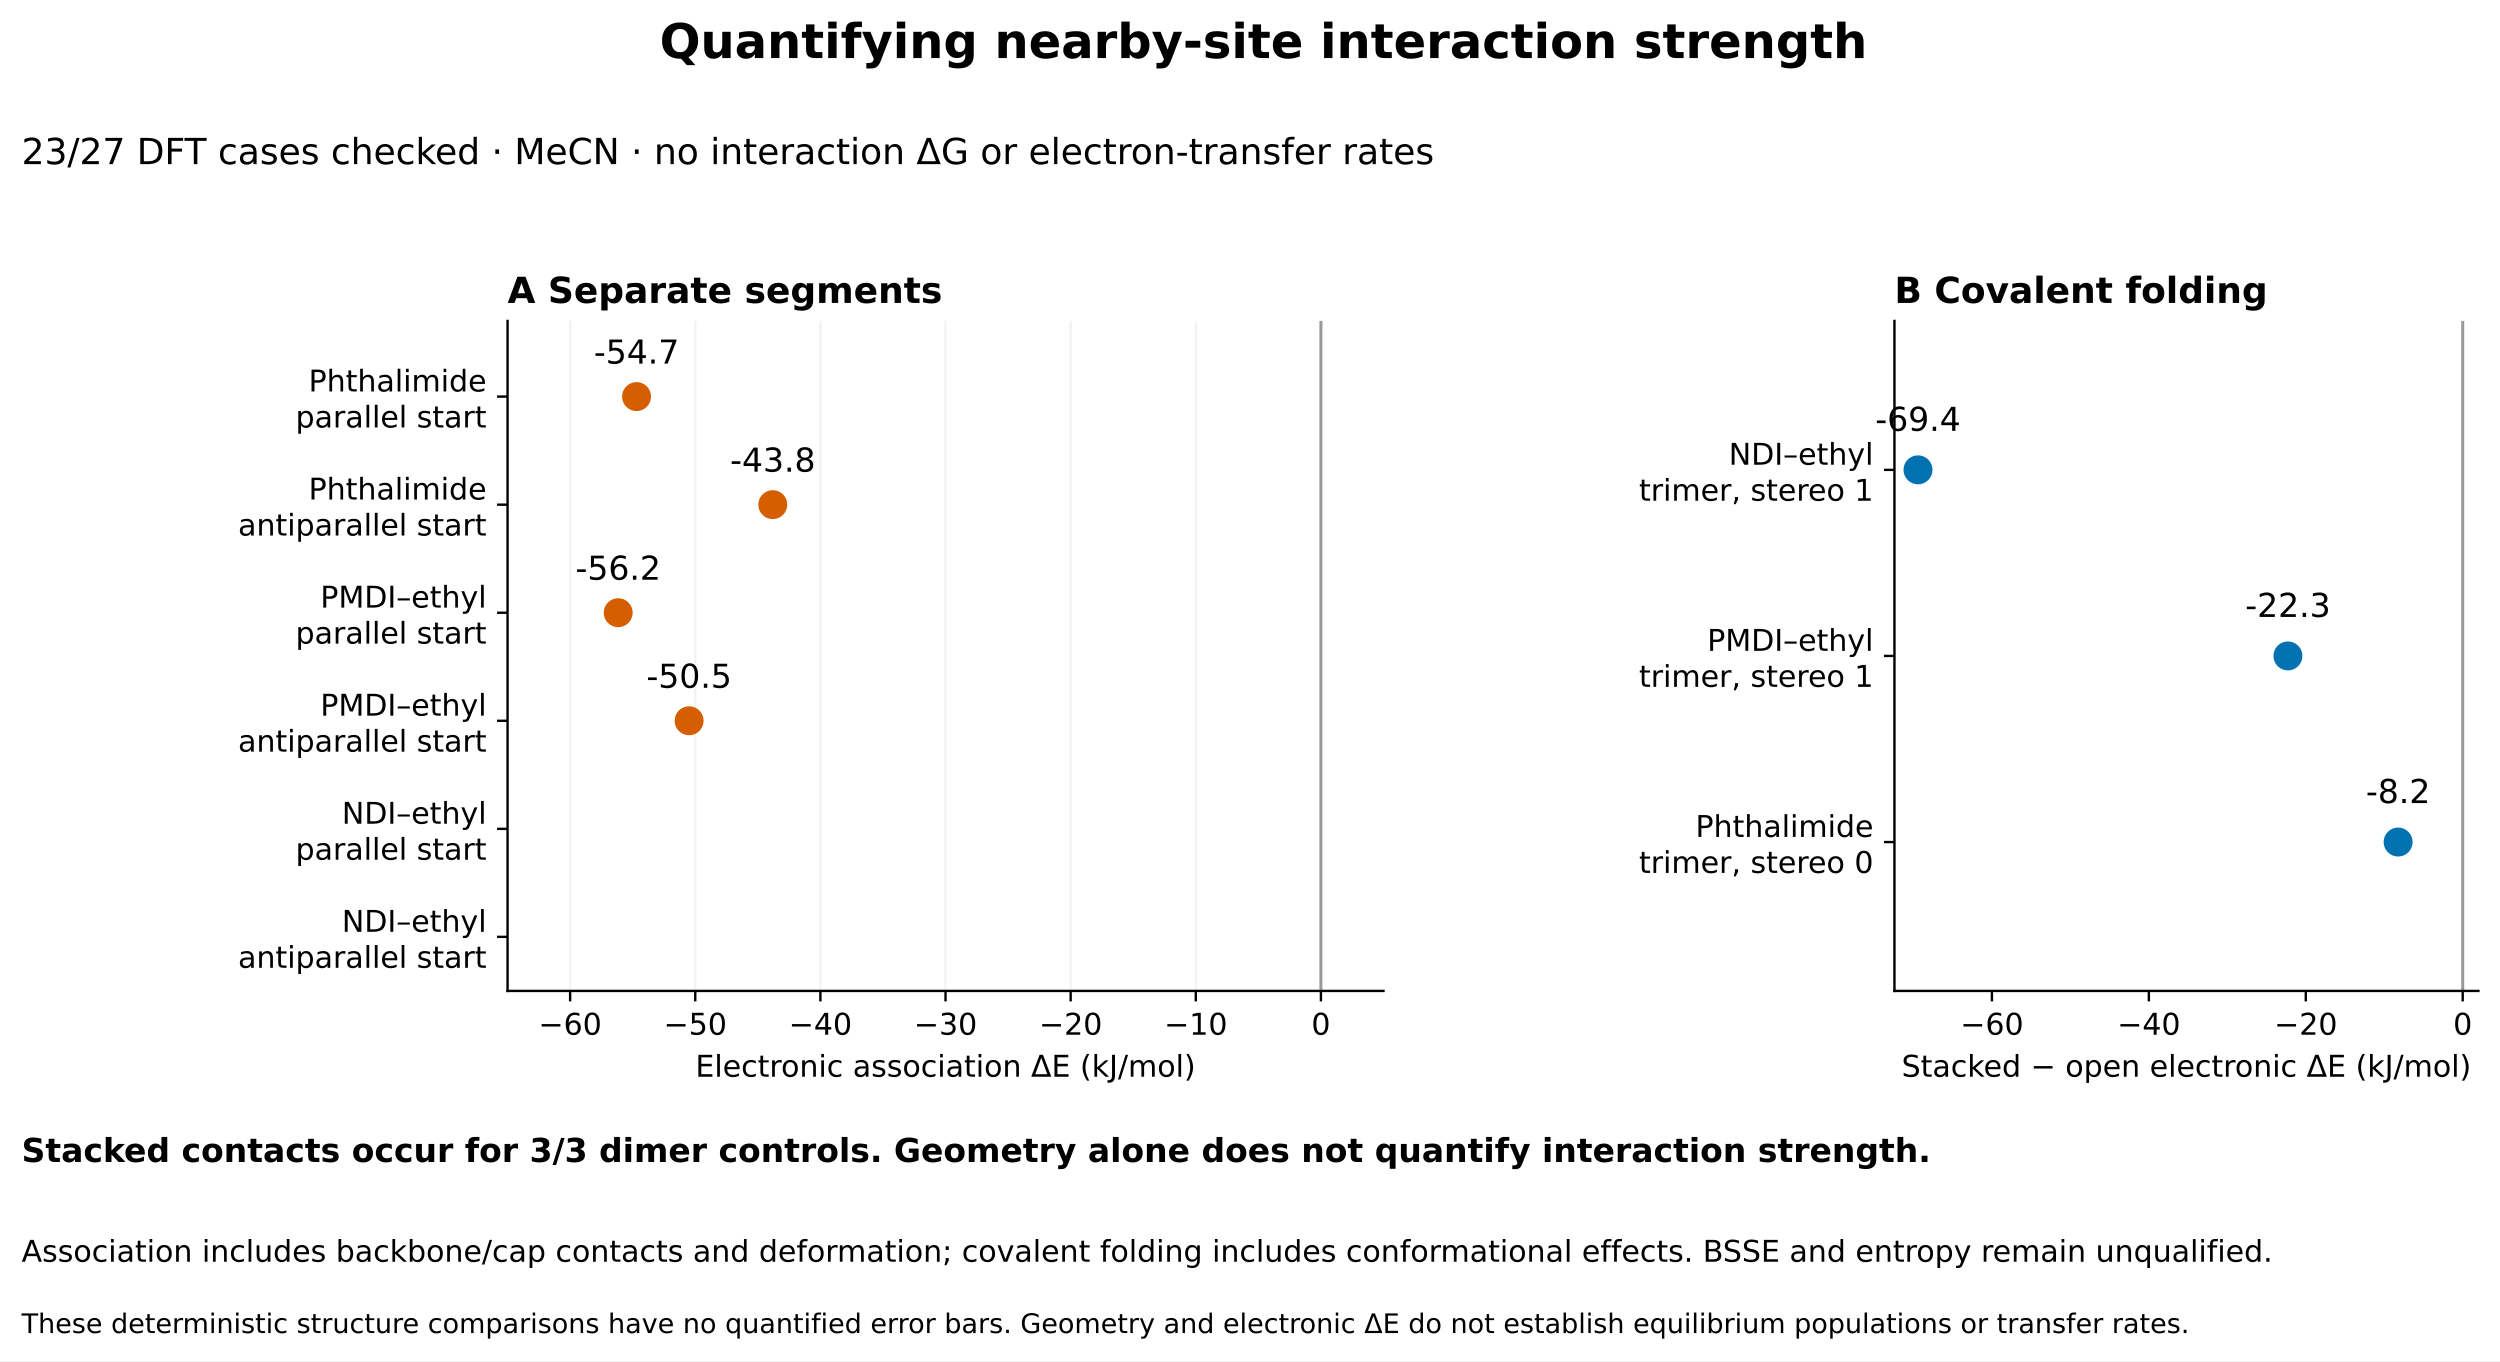
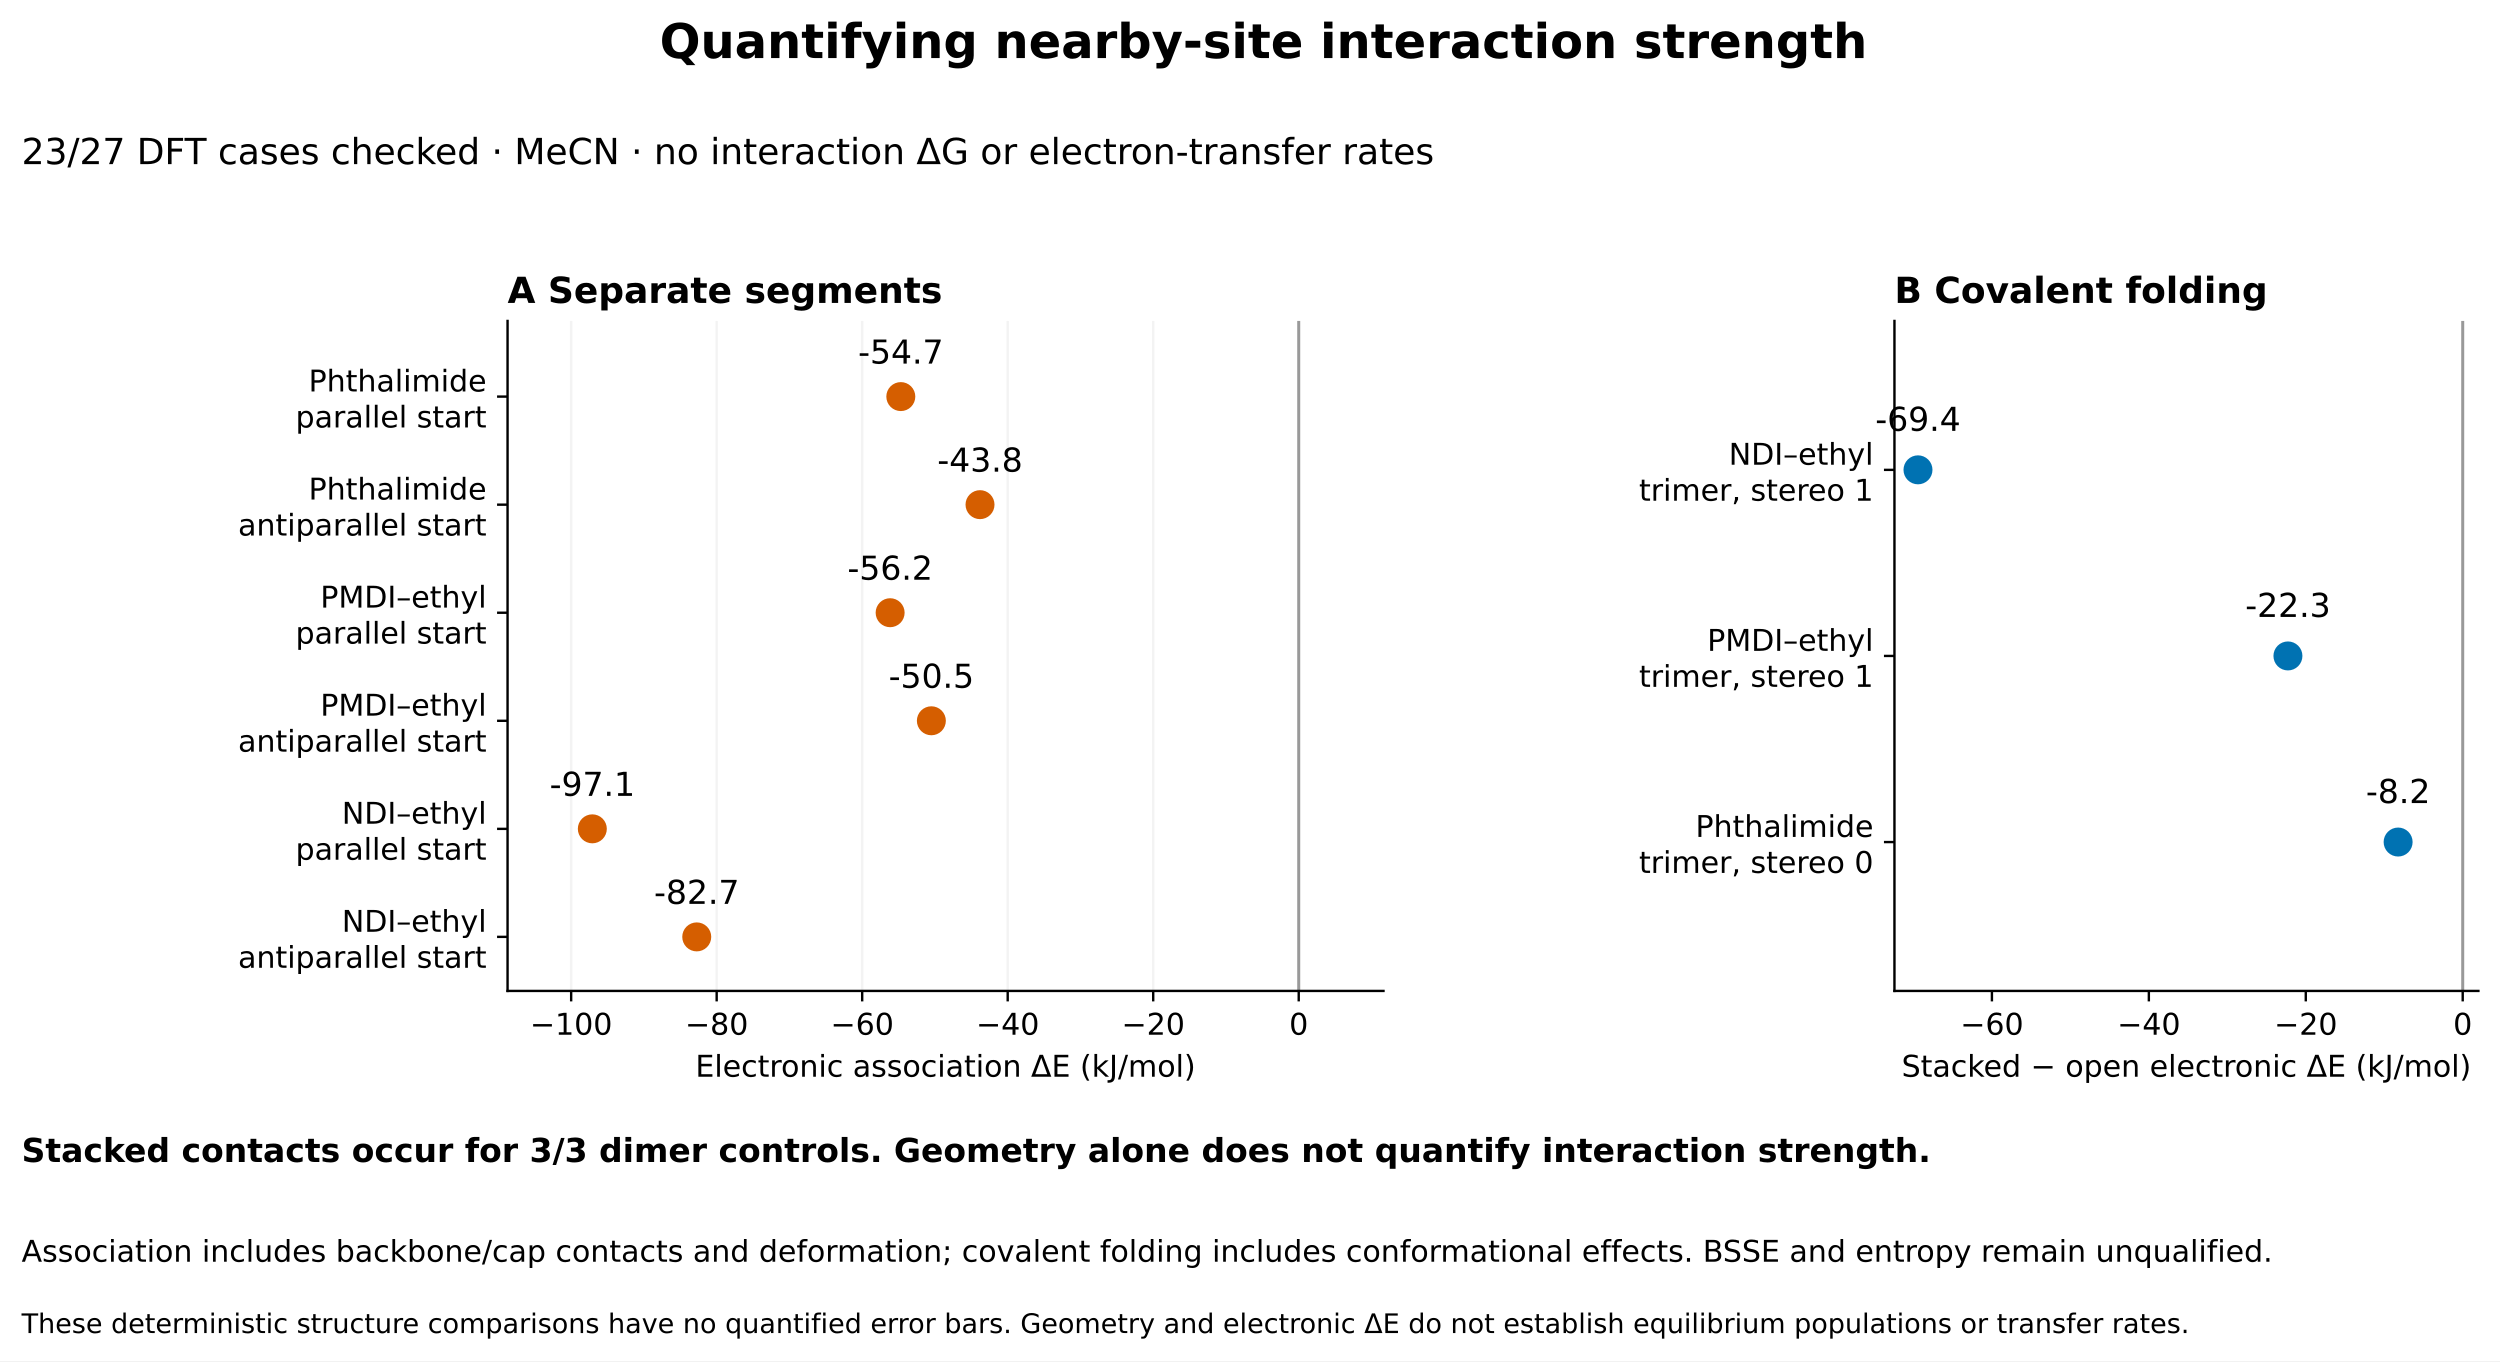
<svg xmlns="http://www.w3.org/2000/svg" xmlns:xlink="http://www.w3.org/1999/xlink" width="833.4pt" height="453.746pt" viewBox="0 0 833.4 453.746" version="1.1">
  <defs>
    <style type="text/css">*{stroke-linejoin: round; stroke-linecap: butt}</style>
  </defs>
  <g id="figure_1">
    <g id="patch_1">
      <path d="M 0 453.746  L 833.4 453.746  L 833.4 0  L 0 0  z " style="fill: #ffffff" />
    </g>
    <g id="axes_1">
      <g id="patch_2">
        <path d="M 169.2 330.336  L 461.2 330.336  L 461.2 106.992  L 169.2 106.992  z " style="fill: #ffffff" />
      </g>
      <g id="matplotlib.axis_1">
        <g id="xtick_1">
          <g id="line2d_1">
-             <path d="M 190.057 330.336  L 190.057 106.992  " clip-path="url(#p42fcfee51f)" style="fill: none; stroke: #b0b0b0; stroke-opacity: 0.15; stroke-width: 0.8; stroke-linecap: square" />
+             <path d="M 190.401 330.336  L 190.401 106.992  " clip-path="url(#pb58501bf35)" style="fill: none; stroke: #b0b0b0; stroke-opacity: 0.15; stroke-width: 0.8; stroke-linecap: square" />
          </g>
          <g id="line2d_2">
            <defs>
-               <path id="m24a5abd5e6" d="M 0 0  L 0 3.5  " style="stroke: #000000; stroke-width: 0.8" />
+               <path id="m1e6e8ad8bd" d="M 0 0  L 0 3.5  " style="stroke: #000000; stroke-width: 0.8" />
            </defs>
            <g>
-               <use xlink:href="#m24a5abd5e6" x="190.057" y="330.336" style="stroke: #000000; stroke-width: 0.8" />
+               <use xlink:href="#m1e6e8ad8bd" x="190.401" y="330.336" style="stroke: #000000; stroke-width: 0.8" />
            </g>
          </g>
          <g id="text_1">
-             <text style="font-size: 10px; font-family: 'DejaVu Sans'; text-anchor: middle" x="190.057" y="344.934" transform="rotate(-0 190.0571 344.9337)">−60</text>
+             <text style="font-size: 10px; font-family: 'DejaVu Sans'; text-anchor: middle" x="190.401" y="344.934" transform="rotate(-0 190.4014 344.9337)">−100</text>
          </g>
        </g>
        <g id="xtick_2">
          <g id="line2d_3">
-             <path d="M 231.771 330.336  L 231.771 106.992  " clip-path="url(#p42fcfee51f)" style="fill: none; stroke: #b0b0b0; stroke-opacity: 0.15; stroke-width: 0.8; stroke-linecap: square" />
+             <path d="M 238.909 330.336  L 238.909 106.992  " clip-path="url(#pb58501bf35)" style="fill: none; stroke: #b0b0b0; stroke-opacity: 0.15; stroke-width: 0.8; stroke-linecap: square" />
          </g>
          <g id="line2d_4">
            <g>
-               <use xlink:href="#m24a5abd5e6" x="231.771" y="330.336" style="stroke: #000000; stroke-width: 0.8" />
+               <use xlink:href="#m1e6e8ad8bd" x="238.909" y="330.336" style="stroke: #000000; stroke-width: 0.8" />
            </g>
          </g>
          <g id="text_2">
-             <text style="font-size: 10px; font-family: 'DejaVu Sans'; text-anchor: middle" x="231.771" y="344.934" transform="rotate(-0 231.7714 344.9337)">−50</text>
+             <text style="font-size: 10px; font-family: 'DejaVu Sans'; text-anchor: middle" x="238.909" y="344.934" transform="rotate(-0 238.9095 344.9337)">−80</text>
          </g>
        </g>
        <g id="xtick_3">
          <g id="line2d_5">
-             <path d="M 273.486 330.336  L 273.486 106.992  " clip-path="url(#p42fcfee51f)" style="fill: none; stroke: #b0b0b0; stroke-opacity: 0.15; stroke-width: 0.8; stroke-linecap: square" />
+             <path d="M 287.418 330.336  L 287.418 106.992  " clip-path="url(#pb58501bf35)" style="fill: none; stroke: #b0b0b0; stroke-opacity: 0.15; stroke-width: 0.8; stroke-linecap: square" />
          </g>
          <g id="line2d_6">
            <g>
-               <use xlink:href="#m24a5abd5e6" x="273.486" y="330.336" style="stroke: #000000; stroke-width: 0.8" />
+               <use xlink:href="#m1e6e8ad8bd" x="287.418" y="330.336" style="stroke: #000000; stroke-width: 0.8" />
            </g>
          </g>
          <g id="text_3">
-             <text style="font-size: 10px; font-family: 'DejaVu Sans'; text-anchor: middle" x="273.486" y="344.934" transform="rotate(-0 273.4857 344.9337)">−40</text>
+             <text style="font-size: 10px; font-family: 'DejaVu Sans'; text-anchor: middle" x="287.418" y="344.934" transform="rotate(-0 287.4176 344.9337)">−60</text>
          </g>
        </g>
        <g id="xtick_4">
          <g id="line2d_7">
-             <path d="M 315.2 330.336  L 315.2 106.992  " clip-path="url(#p42fcfee51f)" style="fill: none; stroke: #b0b0b0; stroke-opacity: 0.15; stroke-width: 0.8; stroke-linecap: square" />
+             <path d="M 335.926 330.336  L 335.926 106.992  " clip-path="url(#pb58501bf35)" style="fill: none; stroke: #b0b0b0; stroke-opacity: 0.15; stroke-width: 0.8; stroke-linecap: square" />
          </g>
          <g id="line2d_8">
            <g>
-               <use xlink:href="#m24a5abd5e6" x="315.2" y="330.336" style="stroke: #000000; stroke-width: 0.8" />
+               <use xlink:href="#m1e6e8ad8bd" x="335.926" y="330.336" style="stroke: #000000; stroke-width: 0.8" />
            </g>
          </g>
          <g id="text_4">
-             <text style="font-size: 10px; font-family: 'DejaVu Sans'; text-anchor: middle" x="315.2" y="344.934" transform="rotate(-0 315.2 344.9337)">−30</text>
+             <text style="font-size: 10px; font-family: 'DejaVu Sans'; text-anchor: middle" x="335.926" y="344.934" transform="rotate(-0 335.9257 344.9337)">−40</text>
          </g>
        </g>
        <g id="xtick_5">
          <g id="line2d_9">
-             <path d="M 356.914 330.336  L 356.914 106.992  " clip-path="url(#p42fcfee51f)" style="fill: none; stroke: #b0b0b0; stroke-opacity: 0.15; stroke-width: 0.8; stroke-linecap: square" />
+             <path d="M 384.434 330.336  L 384.434 106.992  " clip-path="url(#pb58501bf35)" style="fill: none; stroke: #b0b0b0; stroke-opacity: 0.15; stroke-width: 0.8; stroke-linecap: square" />
          </g>
          <g id="line2d_10">
            <g>
-               <use xlink:href="#m24a5abd5e6" x="356.914" y="330.336" style="stroke: #000000; stroke-width: 0.8" />
+               <use xlink:href="#m1e6e8ad8bd" x="384.434" y="330.336" style="stroke: #000000; stroke-width: 0.8" />
            </g>
          </g>
          <g id="text_5">
-             <text style="font-size: 10px; font-family: 'DejaVu Sans'; text-anchor: middle" x="356.914" y="344.934" transform="rotate(-0 356.9143 344.9337)">−20</text>
+             <text style="font-size: 10px; font-family: 'DejaVu Sans'; text-anchor: middle" x="384.434" y="344.934" transform="rotate(-0 384.4338 344.9337)">−20</text>
          </g>
        </g>
        <g id="xtick_6">
          <g id="line2d_11">
-             <path d="M 398.629 330.336  L 398.629 106.992  " clip-path="url(#p42fcfee51f)" style="fill: none; stroke: #b0b0b0; stroke-opacity: 0.15; stroke-width: 0.8; stroke-linecap: square" />
+             <path d="M 432.942 330.336  L 432.942 106.992  " clip-path="url(#pb58501bf35)" style="fill: none; stroke: #b0b0b0; stroke-opacity: 0.15; stroke-width: 0.8; stroke-linecap: square" />
          </g>
          <g id="line2d_12">
            <g>
-               <use xlink:href="#m24a5abd5e6" x="398.629" y="330.336" style="stroke: #000000; stroke-width: 0.8" />
+               <use xlink:href="#m1e6e8ad8bd" x="432.942" y="330.336" style="stroke: #000000; stroke-width: 0.8" />
            </g>
          </g>
          <g id="text_6">
-             <text style="font-size: 10px; font-family: 'DejaVu Sans'; text-anchor: middle" x="398.629" y="344.934" transform="rotate(-0 398.6286 344.9337)">−10</text>
-           </g>
-         </g>
-         <g id="xtick_7">
-           <g id="line2d_13">
-             <path d="M 440.343 330.336  L 440.343 106.992  " clip-path="url(#p42fcfee51f)" style="fill: none; stroke: #b0b0b0; stroke-opacity: 0.15; stroke-width: 0.8; stroke-linecap: square" />
-           </g>
-           <g id="line2d_14">
-             <g>
-               <use xlink:href="#m24a5abd5e6" x="440.343" y="330.336" style="stroke: #000000; stroke-width: 0.8" />
-             </g>
-           </g>
-           <g id="text_7">
-             <text style="font-size: 10px; font-family: 'DejaVu Sans'; text-anchor: middle" x="440.343" y="344.934" transform="rotate(-0 440.3429 344.9337)">0</text>
-           </g>
-         </g>
-         <g id="text_8">
+             <text style="font-size: 10px; font-family: 'DejaVu Sans'; text-anchor: middle" x="432.942" y="344.934" transform="rotate(-0 432.9419 344.9337)">0</text>
+           </g>
+         </g>
+         <g id="text_7">
          <text style="font-size: 10px; font-family: 'DejaVu Sans'; text-anchor: middle" x="315.2" y="358.934" transform="rotate(-0 315.2 358.9344)">Electronic association ΔE (kJ/mol)</text>
        </g>
      </g>
      <g id="matplotlib.axis_2">
        <g id="ytick_1">
-           <g id="line2d_15">
+           <g id="line2d_13">
            <defs>
-               <path id="m16704527cc" d="M 0 0  L -3.5 0  " style="stroke: #000000; stroke-width: 0.8" />
+               <path id="m9ad3be2cd3" d="M 0 0  L -3.5 0  " style="stroke: #000000; stroke-width: 0.8" />
            </defs>
            <g>
-               <use xlink:href="#m16704527cc" x="169.2" y="132.208" style="stroke: #000000; stroke-width: 0.8" />
-             </g>
-           </g>
-           <g id="text_9">
+               <use xlink:href="#m9ad3be2cd3" x="169.2" y="132.208" style="stroke: #000000; stroke-width: 0.8" />
+             </g>
+           </g>
+           <g id="text_8">
            <text style="font-size: 10px; font-family: 'DejaVu Sans'" transform="translate(102.8703 130.5066)">Phthalimide</text>
            <text style="font-size: 10px; font-family: 'DejaVu Sans'" transform="translate(98.52969 142.5093)">parallel start</text>
          </g>
        </g>
        <g id="ytick_2">
-           <g id="line2d_16">
-             <g>
-               <use xlink:href="#m16704527cc" x="169.2" y="168.231" style="stroke: #000000; stroke-width: 0.8" />
-             </g>
-           </g>
-           <g id="text_10">
+           <g id="line2d_14">
+             <g>
+               <use xlink:href="#m9ad3be2cd3" x="169.2" y="168.231" style="stroke: #000000; stroke-width: 0.8" />
+             </g>
+           </g>
+           <g id="text_9">
            <text style="font-size: 10px; font-family: 'DejaVu Sans'" transform="translate(102.8703 166.5298)">Phthalimide</text>
            <text style="font-size: 10px; font-family: 'DejaVu Sans'" transform="translate(79.36562 178.5326)">antiparallel start</text>
          </g>
        </g>
        <g id="ytick_3">
-           <g id="line2d_17">
-             <g>
-               <use xlink:href="#m16704527cc" x="169.2" y="204.255" style="stroke: #000000; stroke-width: 0.8" />
-             </g>
-           </g>
-           <g id="text_11">
+           <g id="line2d_15">
+             <g>
+               <use xlink:href="#m9ad3be2cd3" x="169.2" y="204.255" style="stroke: #000000; stroke-width: 0.8" />
+             </g>
+           </g>
+           <g id="text_10">
            <text style="font-size: 10px; font-family: 'DejaVu Sans'" transform="translate(106.7844 202.5531)">PMDI–ethyl</text>
            <text style="font-size: 10px; font-family: 'DejaVu Sans'" transform="translate(98.52969 214.5558)">parallel start</text>
          </g>
        </g>
        <g id="ytick_4">
-           <g id="line2d_18">
-             <g>
-               <use xlink:href="#m16704527cc" x="169.2" y="240.278" style="stroke: #000000; stroke-width: 0.8" />
-             </g>
-           </g>
-           <g id="text_12">
+           <g id="line2d_16">
+             <g>
+               <use xlink:href="#m9ad3be2cd3" x="169.2" y="240.278" style="stroke: #000000; stroke-width: 0.8" />
+             </g>
+           </g>
+           <g id="text_11">
            <text style="font-size: 10px; font-family: 'DejaVu Sans'" transform="translate(106.7844 238.5763)">PMDI–ethyl</text>
            <text style="font-size: 10px; font-family: 'DejaVu Sans'" transform="translate(79.36562 250.579)">antiparallel start</text>
          </g>
        </g>
        <g id="ytick_5">
-           <g id="line2d_19">
-             <g>
-               <use xlink:href="#m16704527cc" x="169.2" y="276.301" style="stroke: #000000; stroke-width: 0.8" />
-             </g>
-           </g>
-           <g id="text_13">
+           <g id="line2d_17">
+             <g>
+               <use xlink:href="#m9ad3be2cd3" x="169.2" y="276.301" style="stroke: #000000; stroke-width: 0.8" />
+             </g>
+           </g>
+           <g id="text_12">
            <text style="font-size: 10px; font-family: 'DejaVu Sans'" transform="translate(113.9609 274.5995)">NDI–ethyl</text>
            <text style="font-size: 10px; font-family: 'DejaVu Sans'" transform="translate(98.52969 286.6022)">parallel start</text>
          </g>
        </g>
        <g id="ytick_6">
-           <g id="line2d_20">
-             <g>
-               <use xlink:href="#m16704527cc" x="169.2" y="312.324" style="stroke: #000000; stroke-width: 0.8" />
-             </g>
-           </g>
-           <g id="text_14">
+           <g id="line2d_18">
+             <g>
+               <use xlink:href="#m9ad3be2cd3" x="169.2" y="312.324" style="stroke: #000000; stroke-width: 0.8" />
+             </g>
+           </g>
+           <g id="text_13">
            <text style="font-size: 10px; font-family: 'DejaVu Sans'" transform="translate(113.9609 310.6227)">NDI–ethyl</text>
            <text style="font-size: 10px; font-family: 'DejaVu Sans'" transform="translate(79.36562 322.6255)">antiparallel start</text>
          </g>
        </g>
      </g>
-       <g id="line2d_21">
-         <path d="M 440.343 330.336  L 440.343 106.992  " clip-path="url(#p42fcfee51f)" style="fill: none; stroke: #999999; stroke-linecap: square" />
+       <g id="line2d_19">
+         <path d="M 432.942 330.336  L 432.942 106.992  " clip-path="url(#pb58501bf35)" style="fill: none; stroke: #999999; stroke-linecap: square" />
      </g>
      <g id="patch_3">
        <path d="M 169.2 330.336  L 169.2 106.992  " style="fill: none; stroke: #000000; stroke-width: 0.8; stroke-linejoin: miter; stroke-linecap: square" />
      </g>
      <g id="patch_4">
        <path d="M 169.2 330.336  L 461.2 330.336  " style="fill: none; stroke: #000000; stroke-width: 0.8; stroke-linejoin: miter; stroke-linecap: square" />
      </g>
      <g id="PathCollection_1">
        <defs>
-           <path id="md2fe7d70c2" d="M 0 4.33  C 1.148 4.33 2.25 3.874 3.062 3.062  C 3.874 2.25 4.33 1.148 4.33 0  C 4.33 -1.148 3.874 -2.25 3.062 -3.062  C 2.25 -3.874 1.148 -4.33 0 -4.33  C -1.148 -4.33 -2.25 -3.874 -3.062 -3.062  C -3.874 -2.25 -4.33 -1.148 -4.33 0  C -4.33 1.148 -3.874 2.25 -3.062 3.062  C -2.25 3.874 -1.148 4.33 0 4.33  z " style="stroke: #d55e00" />
+           <path id="ma463d750d8" d="M 0 4.33  C 1.148 4.33 2.25 3.874 3.062 3.062  C 3.874 2.25 4.33 1.148 4.33 0  C 4.33 -1.148 3.874 -2.25 3.062 -3.062  C 2.25 -3.874 1.148 -4.33 0 -4.33  C -1.148 -4.33 -2.25 -3.874 -3.062 -3.062  C -3.874 -2.25 -4.33 -1.148 -4.33 0  C -4.33 1.148 -3.874 2.25 -3.062 3.062  C -2.25 3.874 -1.148 4.33 0 4.33  z " style="stroke: #d55e00" />
        </defs>
-         <g clip-path="url(#p42fcfee51f)">
-           <use xlink:href="#md2fe7d70c2" x="212.205" y="132.208" style="fill: #d55e00; stroke: #d55e00" />
-           <use xlink:href="#md2fe7d70c2" x="257.615" y="168.231" style="fill: #d55e00; stroke: #d55e00" />
-           <use xlink:href="#md2fe7d70c2" x="206.08" y="204.255" style="fill: #d55e00; stroke: #d55e00" />
-           <use xlink:href="#md2fe7d70c2" x="229.723" y="240.278" style="fill: #d55e00; stroke: #d55e00" />
-           <use xlink:href="#md2fe7d70c2" x="35.337" y="276.301" style="fill: #d55e00; stroke: #d55e00" />
-           <use xlink:href="#md2fe7d70c2" x="95.204" y="312.324" style="fill: #d55e00; stroke: #d55e00" />
-         </g>
+         <g clip-path="url(#pb58501bf35)">
+           <use xlink:href="#ma463d750d8" x="300.295" y="132.208" style="fill: #d55e00; stroke: #d55e00" />
+           <use xlink:href="#ma463d750d8" x="326.698" y="168.231" style="fill: #d55e00; stroke: #d55e00" />
+           <use xlink:href="#ma463d750d8" x="296.734" y="204.255" style="fill: #d55e00; stroke: #d55e00" />
+           <use xlink:href="#ma463d750d8" x="310.481" y="240.278" style="fill: #d55e00; stroke: #d55e00" />
+           <use xlink:href="#ma463d750d8" x="197.458" y="276.301" style="fill: #d55e00; stroke: #d55e00" />
+           <use xlink:href="#ma463d750d8" x="232.267" y="312.324" style="fill: #d55e00; stroke: #d55e00" />
+         </g>
+       </g>
+       <g id="text_14">
+         <text style="font-size: 11px; font-family: 'DejaVu Sans'; text-anchor: middle" x="300.295" y="121.208" transform="rotate(-0 300.2953 121.2083)">-54.7</text>
      </g>
      <g id="text_15">
-         <text style="font-size: 11px; font-family: 'DejaVu Sans'; text-anchor: middle" x="212.205" y="121.208" transform="rotate(-0 212.2053 121.2083)">-54.7</text>
+         <text style="font-size: 11px; font-family: 'DejaVu Sans'; text-anchor: middle" x="326.698" y="157.231" transform="rotate(-0 326.6977 157.2315)">-43.8</text>
      </g>
      <g id="text_16">
-         <text style="font-size: 11px; font-family: 'DejaVu Sans'; text-anchor: middle" x="257.615" y="157.231" transform="rotate(-0 257.6146 157.2315)">-43.8</text>
+         <text style="font-size: 11px; font-family: 'DejaVu Sans'; text-anchor: middle" x="296.734" y="193.255" transform="rotate(-0 296.7341 193.2547)">-56.2</text>
      </g>
      <g id="text_17">
-         <text style="font-size: 11px; font-family: 'DejaVu Sans'; text-anchor: middle" x="206.08" y="193.255" transform="rotate(-0 206.0805 193.2547)">-56.2</text>
+         <text style="font-size: 11px; font-family: 'DejaVu Sans'; text-anchor: middle" x="310.481" y="229.278" transform="rotate(-0 310.4807 229.2779)">-50.5</text>
      </g>
      <g id="text_18">
-         <text style="font-size: 11px; font-family: 'DejaVu Sans'; text-anchor: middle" x="229.723" y="229.278" transform="rotate(-0 229.7232 229.2779)">-50.5</text>
+         <text style="font-size: 11px; font-family: 'DejaVu Sans'; text-anchor: middle" x="197.458" y="265.301" transform="rotate(-0 197.4581 265.3012)">-97.1</text>
      </g>
      <g id="text_19">
+         <text style="font-size: 11px; font-family: 'DejaVu Sans'; text-anchor: middle" x="232.267" y="301.324" transform="rotate(-0 232.2666 301.3244)">-82.7</text>
+       </g>
+       <g id="text_20">
        <text style="font-weight: 700; font-size: 12px; font-family: 'DejaVu Sans'; text-anchor: start" x="169.2" y="100.992" transform="rotate(-0 169.2 100.992)">A  Separate segments</text>
      </g>
    </g>
    <g id="axes_2">
      <g id="patch_5">
        <path d="M 631.533 330.336  L 826.2 330.336  L 826.2 106.992  L 631.533 106.992  z " style="fill: #ffffff" />
      </g>
      <g id="PathCollection_2">
        <defs>
-           <path id="m9aea5331e9" d="M 0 4.33  C 1.148 4.33 2.25 3.874 3.062 3.062  C 3.874 2.25 4.33 1.148 4.33 0  C 4.33 -1.148 3.874 -2.25 3.062 -3.062  C 2.25 -3.874 1.148 -4.33 0 -4.33  C -1.148 -4.33 -2.25 -3.874 -3.062 -3.062  C -3.874 -2.25 -4.33 -1.148 -4.33 0  C -4.33 1.148 -3.874 2.25 -3.062 3.062  C -2.25 3.874 -1.148 4.33 0 4.33  z " style="stroke: #0072b2" />
+           <path id="m6e903b8487" d="M 0 4.33  C 1.148 4.33 2.25 3.874 3.062 3.062  C 3.874 2.25 4.33 1.148 4.33 0  C 4.33 -1.148 3.874 -2.25 3.062 -3.062  C 2.25 -3.874 1.148 -4.33 0 -4.33  C -1.148 -4.33 -2.25 -3.874 -3.062 -3.062  C -3.874 -2.25 -4.33 -1.148 -4.33 0  C -4.33 1.148 -3.874 2.25 -3.062 3.062  C -2.25 3.874 -1.148 4.33 0 4.33  z " style="stroke: #0072b2" />
        </defs>
-         <g clip-path="url(#p4745996fe9)">
-           <use xlink:href="#m9aea5331e9" x="799.438" y="280.704" style="fill: #0072b2; stroke: #0072b2" />
-           <use xlink:href="#m9aea5331e9" x="762.704" y="218.664" style="fill: #0072b2; stroke: #0072b2" />
-           <use xlink:href="#m9aea5331e9" x="639.38" y="156.624" style="fill: #0072b2; stroke: #0072b2" />
+         <g clip-path="url(#p70b9b8302e)">
+           <use xlink:href="#m6e903b8487" x="799.438" y="280.704" style="fill: #0072b2; stroke: #0072b2" />
+           <use xlink:href="#m6e903b8487" x="762.704" y="218.664" style="fill: #0072b2; stroke: #0072b2" />
+           <use xlink:href="#m6e903b8487" x="639.38" y="156.624" style="fill: #0072b2; stroke: #0072b2" />
        </g>
      </g>
      <g id="matplotlib.axis_3">
+         <g id="xtick_7">
+           <g id="line2d_20">
+             <g>
+               <use xlink:href="#m1e6e8ad8bd" x="664.027" y="330.336" style="stroke: #000000; stroke-width: 0.8" />
+             </g>
+           </g>
+           <g id="text_21">
+             <text style="font-size: 10px; font-family: 'DejaVu Sans'; text-anchor: middle" x="664.027" y="344.934" transform="rotate(-0 664.0275 344.9337)">−60</text>
+           </g>
+         </g>
        <g id="xtick_8">
+           <g id="line2d_21">
+             <g>
+               <use xlink:href="#m1e6e8ad8bd" x="716.341" y="330.336" style="stroke: #000000; stroke-width: 0.8" />
+             </g>
+           </g>
+           <g id="text_22">
+             <text style="font-size: 10px; font-family: 'DejaVu Sans'; text-anchor: middle" x="716.341" y="344.934" transform="rotate(-0 716.3412 344.9337)">−40</text>
+           </g>
+         </g>
+         <g id="xtick_9">
          <g id="line2d_22">
            <g>
-               <use xlink:href="#m24a5abd5e6" x="664.027" y="330.336" style="stroke: #000000; stroke-width: 0.8" />
-             </g>
-           </g>
-           <g id="text_20">
-             <text style="font-size: 10px; font-family: 'DejaVu Sans'; text-anchor: middle" x="664.027" y="344.934" transform="rotate(-0 664.0275 344.9337)">−60</text>
-           </g>
-         </g>
-         <g id="xtick_9">
+               <use xlink:href="#m1e6e8ad8bd" x="768.655" y="330.336" style="stroke: #000000; stroke-width: 0.8" />
+             </g>
+           </g>
+           <g id="text_23">
+             <text style="font-size: 10px; font-family: 'DejaVu Sans'; text-anchor: middle" x="768.655" y="344.934" transform="rotate(-0 768.6549 344.9337)">−20</text>
+           </g>
+         </g>
+         <g id="xtick_10">
          <g id="line2d_23">
            <g>
-               <use xlink:href="#m24a5abd5e6" x="716.341" y="330.336" style="stroke: #000000; stroke-width: 0.8" />
-             </g>
-           </g>
-           <g id="text_21">
-             <text style="font-size: 10px; font-family: 'DejaVu Sans'; text-anchor: middle" x="716.341" y="344.934" transform="rotate(-0 716.3412 344.9337)">−40</text>
-           </g>
-         </g>
-         <g id="xtick_10">
-           <g id="line2d_24">
-             <g>
-               <use xlink:href="#m24a5abd5e6" x="768.655" y="330.336" style="stroke: #000000; stroke-width: 0.8" />
-             </g>
-           </g>
-           <g id="text_22">
-             <text style="font-size: 10px; font-family: 'DejaVu Sans'; text-anchor: middle" x="768.655" y="344.934" transform="rotate(-0 768.6549 344.9337)">−20</text>
-           </g>
-         </g>
-         <g id="xtick_11">
-           <g id="line2d_25">
-             <g>
-               <use xlink:href="#m24a5abd5e6" x="820.969" y="330.336" style="stroke: #000000; stroke-width: 0.8" />
-             </g>
-           </g>
-           <g id="text_23">
+               <use xlink:href="#m1e6e8ad8bd" x="820.969" y="330.336" style="stroke: #000000; stroke-width: 0.8" />
+             </g>
+           </g>
+           <g id="text_24">
            <text style="font-size: 10px; font-family: 'DejaVu Sans'; text-anchor: middle" x="820.969" y="344.934" transform="rotate(-0 820.9686 344.9337)">0</text>
          </g>
        </g>
-         <g id="text_24">
+         <g id="text_25">
          <text style="font-size: 10px; font-family: 'DejaVu Sans'; text-anchor: middle" x="728.867" y="358.934" transform="rotate(-0 728.8667 358.9344)">Stacked − open electronic ΔE (kJ/mol)</text>
        </g>
      </g>
      <g id="matplotlib.axis_4">
        <g id="ytick_7">
-           <g id="line2d_26">
-             <g>
-               <use xlink:href="#m16704527cc" x="631.533" y="280.704" style="stroke: #000000; stroke-width: 0.8" />
-             </g>
-           </g>
-           <g id="text_25">
+           <g id="line2d_24">
+             <g>
+               <use xlink:href="#m9ad3be2cd3" x="631.533" y="280.704" style="stroke: #000000; stroke-width: 0.8" />
+             </g>
+           </g>
+           <g id="text_26">
            <text style="font-size: 10px; font-family: 'DejaVu Sans'" transform="translate(565.2036 279.0023)">Phthalimide</text>
            <text style="font-size: 10px; font-family: 'DejaVu Sans'" transform="translate(546.3771 291.0051)">trimer, stereo 0</text>
          </g>
        </g>
        <g id="ytick_8">
-           <g id="line2d_27">
-             <g>
-               <use xlink:href="#m16704527cc" x="631.533" y="218.664" style="stroke: #000000; stroke-width: 0.8" />
-             </g>
-           </g>
-           <g id="text_26">
+           <g id="line2d_25">
+             <g>
+               <use xlink:href="#m9ad3be2cd3" x="631.533" y="218.664" style="stroke: #000000; stroke-width: 0.8" />
+             </g>
+           </g>
+           <g id="text_27">
            <text style="font-size: 10px; font-family: 'DejaVu Sans'" transform="translate(569.1177 216.9623)">PMDI–ethyl</text>
            <text style="font-size: 10px; font-family: 'DejaVu Sans'" transform="translate(546.3771 228.9651)">trimer, stereo 1</text>
          </g>
        </g>
        <g id="ytick_9">
-           <g id="line2d_28">
-             <g>
-               <use xlink:href="#m16704527cc" x="631.533" y="156.624" style="stroke: #000000; stroke-width: 0.8" />
-             </g>
-           </g>
-           <g id="text_27">
+           <g id="line2d_26">
+             <g>
+               <use xlink:href="#m9ad3be2cd3" x="631.533" y="156.624" style="stroke: #000000; stroke-width: 0.8" />
+             </g>
+           </g>
+           <g id="text_28">
            <text style="font-size: 10px; font-family: 'DejaVu Sans'" transform="translate(576.2943 154.9223)">NDI–ethyl</text>
            <text style="font-size: 10px; font-family: 'DejaVu Sans'" transform="translate(546.3771 166.9251)">trimer, stereo 1</text>
          </g>
        </g>
      </g>
-       <g id="line2d_29">
-         <path d="M 820.969 330.336  L 820.969 106.992  " clip-path="url(#p4745996fe9)" style="fill: none; stroke: #999999; stroke-linecap: square" />
+       <g id="line2d_27">
+         <path d="M 820.969 330.336  L 820.969 106.992  " clip-path="url(#p70b9b8302e)" style="fill: none; stroke: #999999; stroke-linecap: square" />
      </g>
      <g id="patch_6">
        <path d="M 631.533 330.336  L 631.533 106.992  " style="fill: none; stroke: #000000; stroke-width: 0.8; stroke-linejoin: miter; stroke-linecap: square" />
      </g>
      <g id="patch_7">
        <path d="M 631.533 330.336  L 826.2 330.336  " style="fill: none; stroke: #000000; stroke-width: 0.8; stroke-linejoin: miter; stroke-linecap: square" />
      </g>
-       <g id="text_28">
+       <g id="text_29">
        <text style="font-size: 11px; font-family: 'DejaVu Sans'; text-anchor: middle" x="799.438" y="267.704" transform="rotate(-0 799.4378 267.704)">-8.2</text>
      </g>
-       <g id="text_29">
+       <g id="text_30">
        <text style="font-size: 11px; font-family: 'DejaVu Sans'; text-anchor: middle" x="762.704" y="205.664" transform="rotate(-0 762.7038 205.664)">-22.3</text>
      </g>
-       <g id="text_30">
+       <g id="text_31">
        <text style="font-size: 11px; font-family: 'DejaVu Sans'; text-anchor: middle" x="639.38" y="143.624" transform="rotate(-0 639.3804 143.624)">-69.4</text>
      </g>
-       <g id="text_31">
+       <g id="text_32">
        <text style="font-weight: 700; font-size: 12px; font-family: 'DejaVu Sans'; text-anchor: start" x="631.533" y="100.992" transform="rotate(-0 631.5333 100.992)">B  Covalent folding</text>
      </g>
    </g>
-     <g id="text_32">
+     <g id="text_33">
      <text style="font-weight: 700; font-size: 16px; font-family: 'DejaVu Sans'; text-anchor: middle" x="421.2" y="19.358" transform="rotate(-0 421.2 19.3575)">Quantifying nearby-site interaction strength</text>
    </g>
-     <g id="text_33">
+     <g id="text_34">
      <text style="font-size: 12px; font-family: 'DejaVu Sans'; text-anchor: start" x="7.2" y="54.72" transform="rotate(-0 7.2 54.72)">23/27 DFT cases checked · MeCN · no interaction ΔG or electron-transfer rates</text>
    </g>
-     <g id="text_34">
+     <g id="text_35">
      <text style="font-weight: 700; font-size: 11px; font-family: 'DejaVu Sans'; text-anchor: start" x="7.2" y="387.36" transform="rotate(-0 7.2 387.36)">Stacked contacts occur for 3/3 dimer controls. Geometry alone does not quantify interaction strength.</text>
    </g>
-     <g id="text_35">
+     <g id="text_36">
      <text style="font-size: 10px; font-family: 'DejaVu Sans'; text-anchor: start" x="7.2" y="420.624" transform="rotate(-0 7.2 420.624)">Association includes backbone/cap contacts and deformation; covalent folding includes conformational effects. BSSE and entropy remain unqualified.</text>
    </g>
-     <g id="text_36">
+     <g id="text_37">
      <text style="font-size: 9px; font-family: 'DejaVu Sans'; text-anchor: start" x="7.2" y="444.384" transform="rotate(-0 7.2 444.384)">These deterministic structure comparisons have no quantified error bars. Geometry and electronic ΔE do not establish equilibrium populations or transfer rates.</text>
    </g>
  </g>
  <defs>
-     <clipPath id="p42fcfee51f">
+     <clipPath id="pb58501bf35">
      <rect x="169.2" y="106.992" width="292" height="223.344" />
    </clipPath>
-     <clipPath id="p4745996fe9">
+     <clipPath id="p70b9b8302e">
      <rect x="631.533" y="106.992" width="194.667" height="223.344" />
    </clipPath>
  </defs>
</svg>
